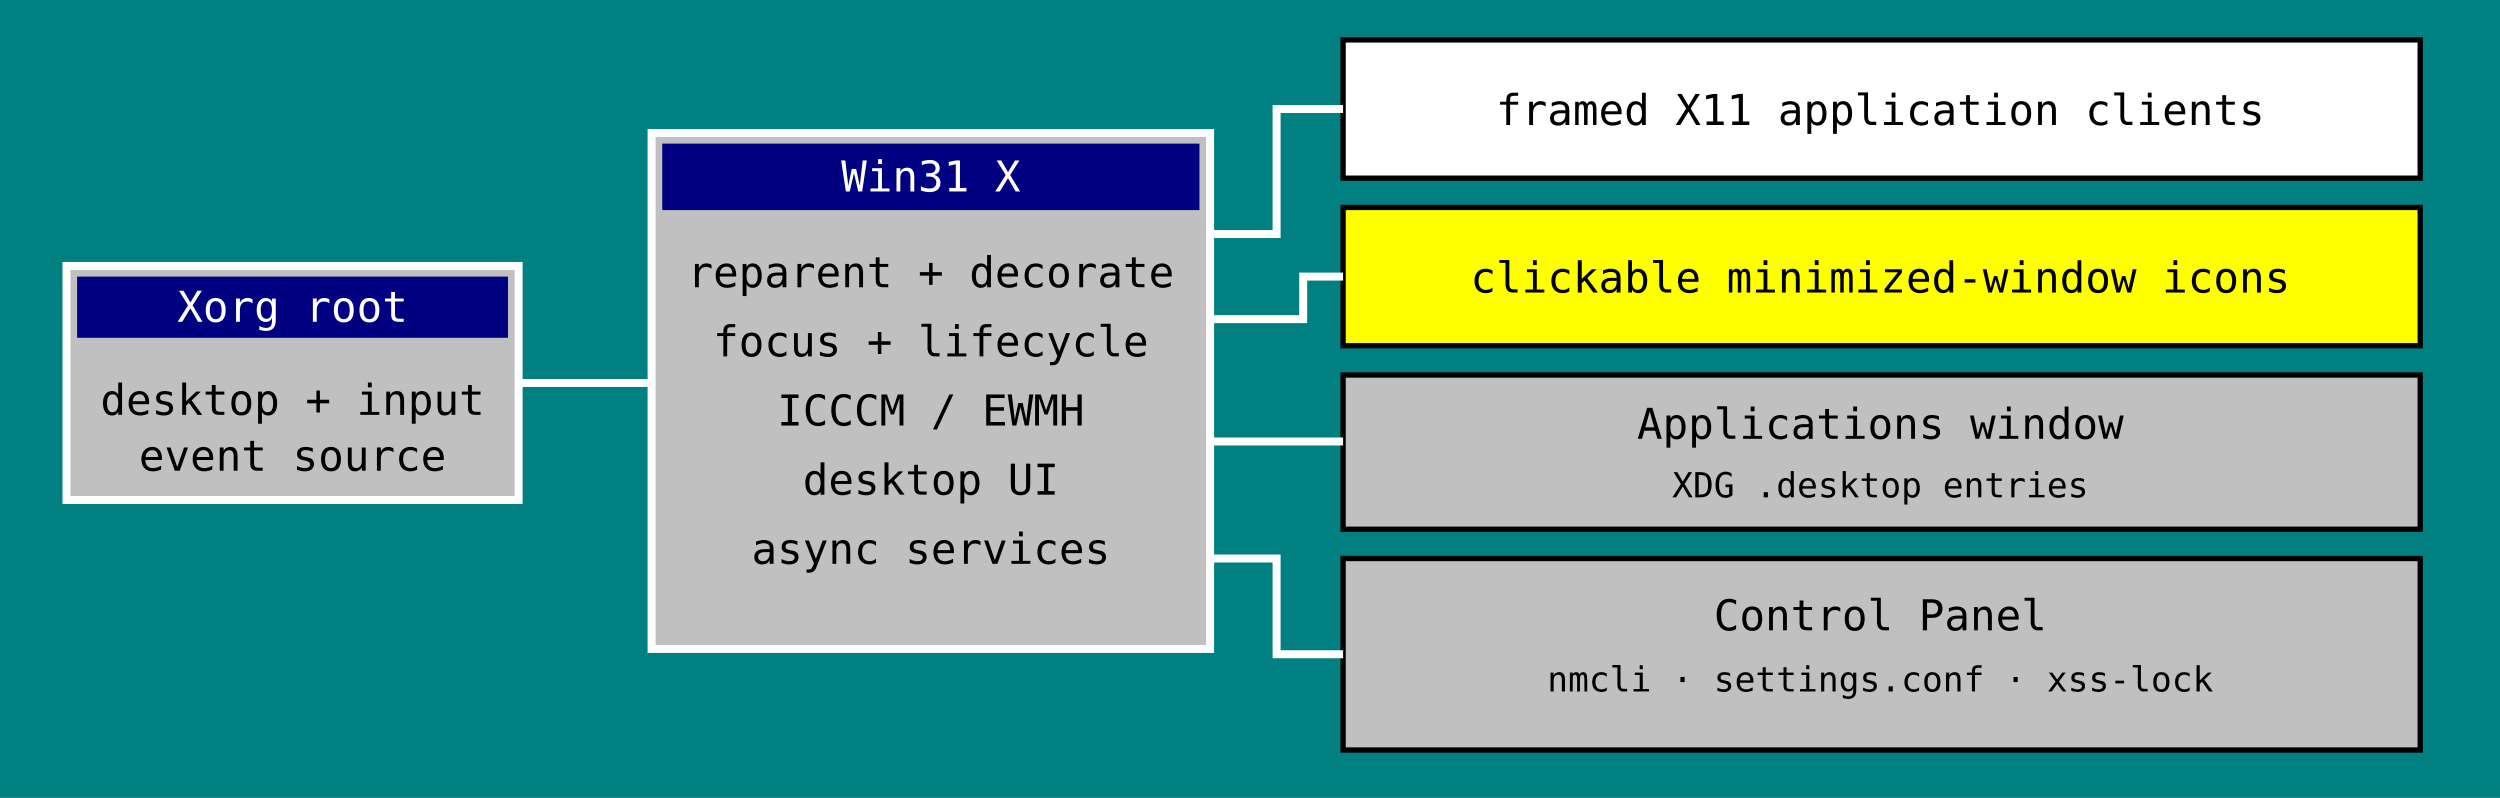
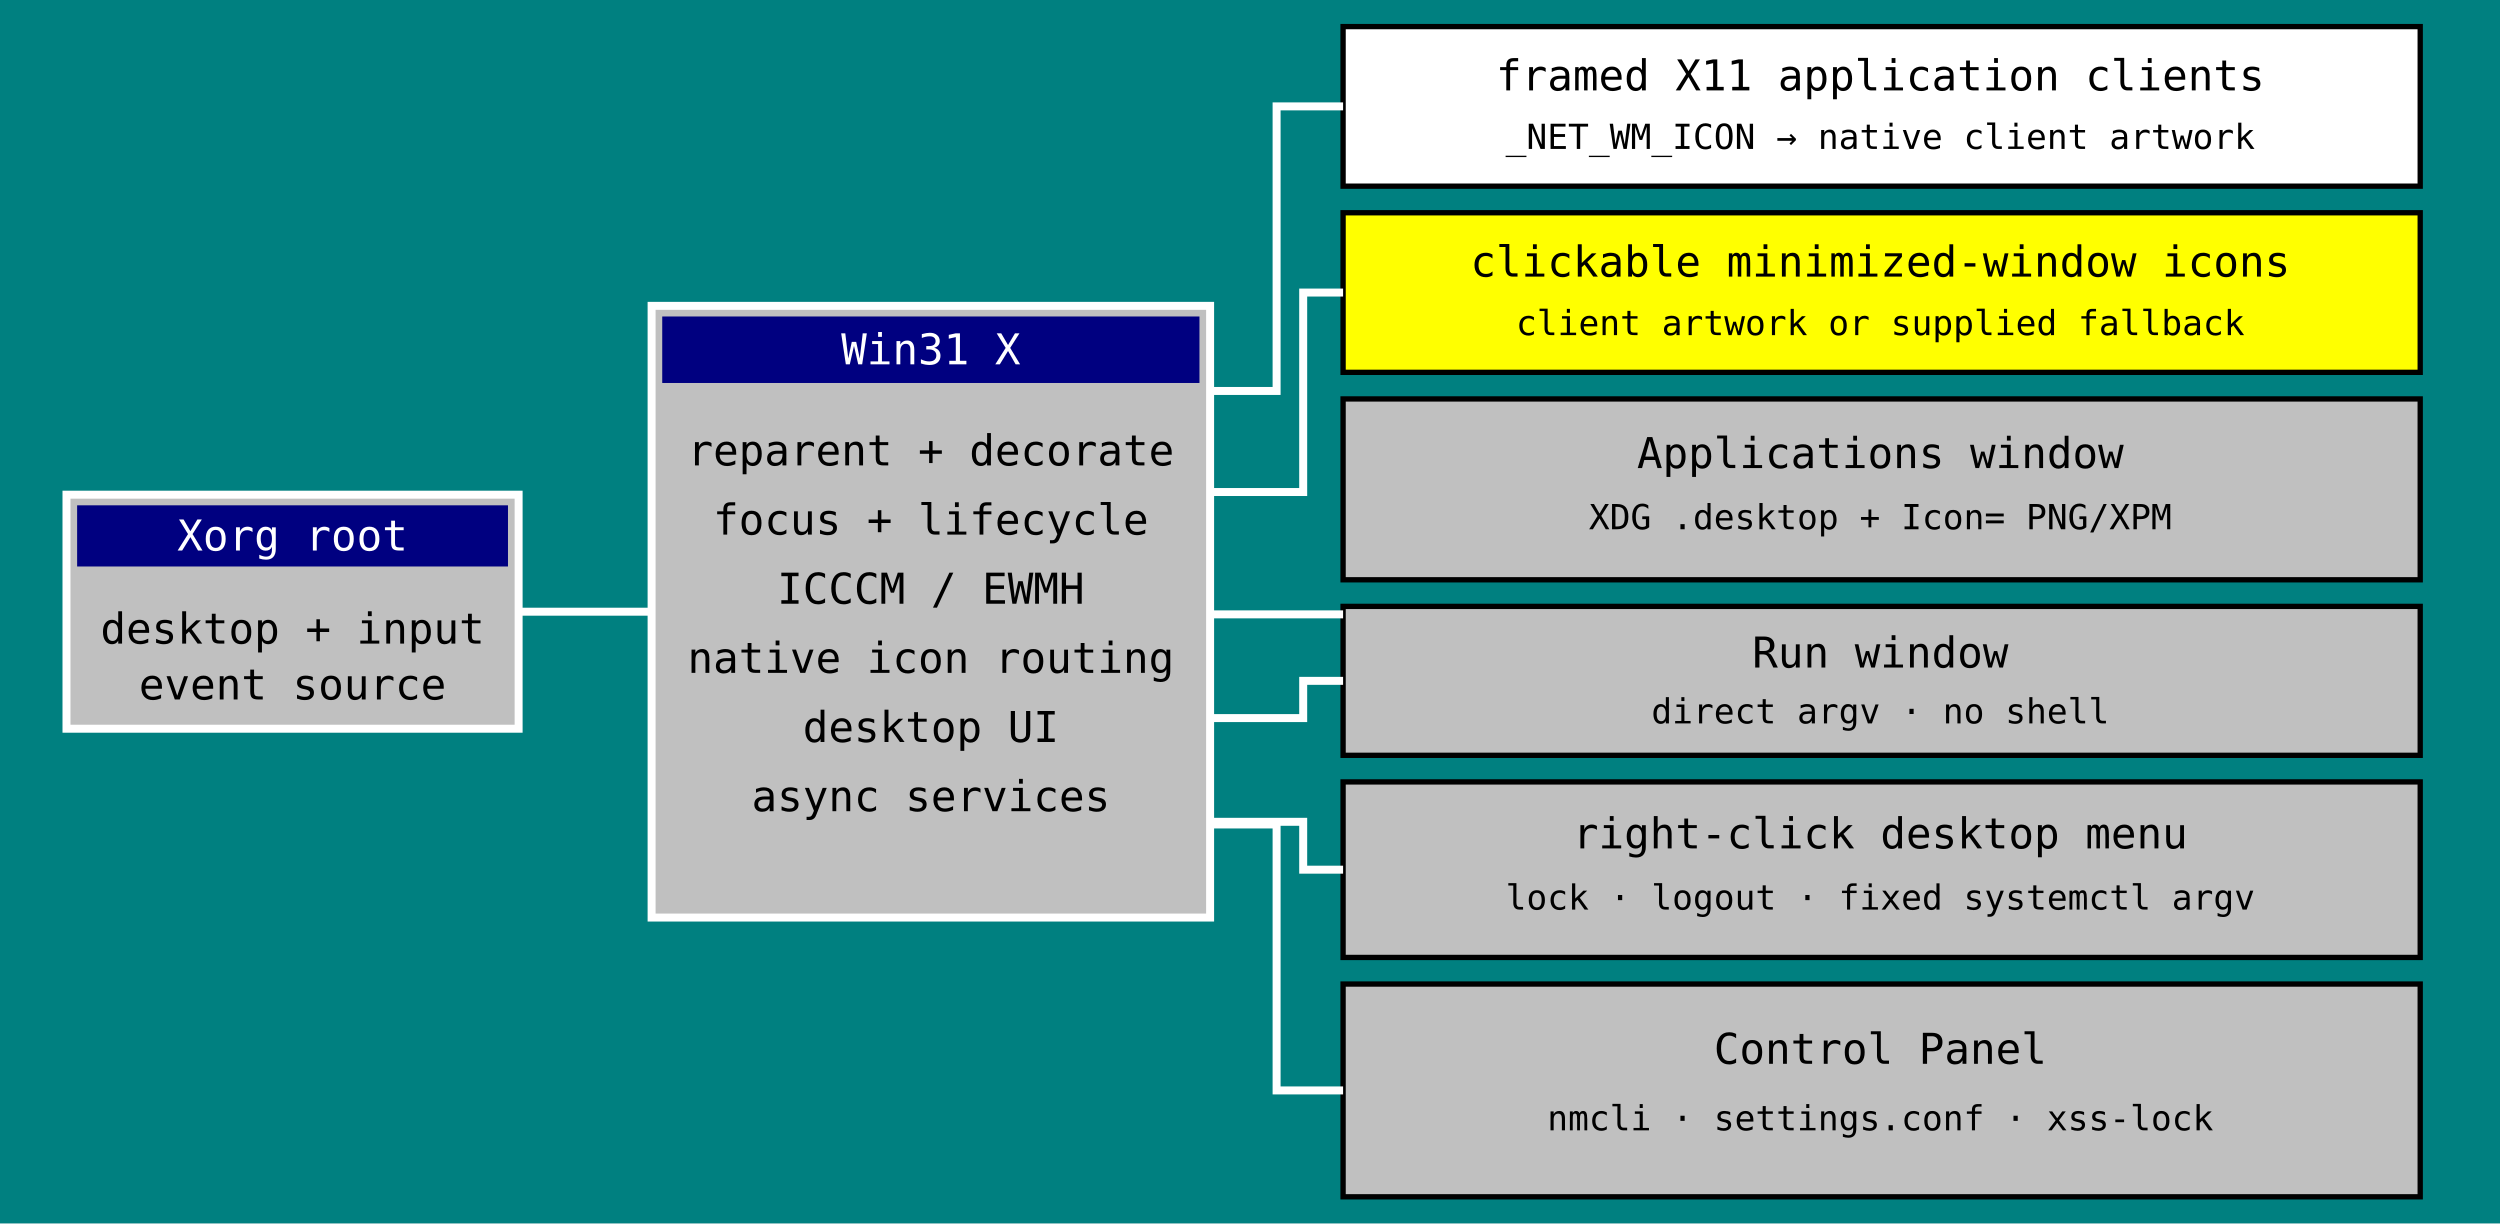
- <svg xmlns="http://www.w3.org/2000/svg" width="940" height="300" viewBox="0 0 940 300" role="img" aria-labelledby="title desc">
-   <rect width="940" height="300" fill="#008080" />
+ <svg xmlns="http://www.w3.org/2000/svg" width="940" height="460" viewBox="0 0 940 460" role="img" aria-labelledby="title desc">
+   <rect width="940" height="460" fill="#008080" />
  <g font-family="monospace" font-size="16" text-anchor="middle">
-     <rect x="25" y="100" width="170" height="88" fill="#c0c0c0" stroke="#fff" stroke-width="3" />
-     <rect x="29" y="104" width="162" height="23" fill="#000080" />
-     <text x="110" y="121" fill="#fff">Xorg root</text>
-     <text x="110" y="156" fill="#000">desktop + input</text>
-     <text x="110" y="177" fill="#000">event source</text>
-     <rect x="245" y="50" width="210" height="194" fill="#c0c0c0" stroke="#fff" stroke-width="3" />
-     <rect x="249" y="54" width="202" height="25" fill="#000080" />
-     <text x="350" y="72" fill="#fff">Win31 X</text>
-     <text x="350" y="108" fill="#000">reparent + decorate</text>
-     <text x="350" y="134" fill="#000">focus + lifecycle</text>
-     <text x="350" y="160" fill="#000">ICCCM / EWMH</text>
-     <text x="350" y="186" fill="#000">desktop UI</text>
-     <text x="350" y="212" fill="#000">async services</text>
-     <rect x="505" y="15" width="405" height="52" fill="#fff" stroke="#000" stroke-width="2" />
-     <text x="707" y="47" fill="#000">framed X11 application clients</text>
-     <rect x="505" y="78" width="405" height="52" fill="#ffff00" stroke="#000" stroke-width="2" />
-     <text x="707" y="110" fill="#000">clickable minimized-window icons</text>
-     <rect x="505" y="141" width="405" height="58" fill="#c0c0c0" stroke="#000" stroke-width="2" />
-     <text x="707" y="165" fill="#000">Applications window</text>
-     <text x="707" y="187" fill="#000" font-size="13">XDG .desktop entries</text>
-     <rect x="505" y="210" width="405" height="72" fill="#c0c0c0" stroke="#000" stroke-width="2" />
-     <text x="707" y="237" fill="#000">Control Panel</text>
-     <text x="707" y="260" fill="#000" font-size="13">nmcli · settings.conf · xss-lock</text>
+     <rect x="25" y="186" width="170" height="88" fill="#c0c0c0" stroke="#fff" stroke-width="3" />
+     <rect x="29" y="190" width="162" height="23" fill="#000080" />
+     <text x="110" y="207" fill="#fff">Xorg root</text>
+     <text x="110" y="242" fill="#000">desktop + input</text>
+     <text x="110" y="263" fill="#000">event source</text>
+     <rect x="245" y="115" width="210" height="230" fill="#c0c0c0" stroke="#fff" stroke-width="3" />
+     <rect x="249" y="119" width="202" height="25" fill="#000080" />
+     <text x="350" y="137" fill="#fff">Win31 X</text>
+     <text x="350" y="175" fill="#000">reparent + decorate</text>
+     <text x="350" y="201" fill="#000">focus + lifecycle</text>
+     <text x="350" y="227" fill="#000">ICCCM / EWMH</text>
+     <text x="350" y="253" fill="#000">native icon routing</text>
+     <text x="350" y="279" fill="#000">desktop UI</text>
+     <text x="350" y="305" fill="#000">async services</text>
+     <rect x="505" y="10" width="405" height="60" fill="#fff" stroke="#000" stroke-width="2" />
+     <text x="707" y="34" fill="#000">framed X11 application clients</text>
+     <text x="707" y="56" fill="#000" font-size="13">_NET_WM_ICON → native client artwork</text>
+     <rect x="505" y="80" width="405" height="60" fill="#ffff00" stroke="#000" stroke-width="2" />
+     <text x="707" y="104" fill="#000">clickable minimized-window icons</text>
+     <text x="707" y="126" fill="#000" font-size="13">client artwork or supplied fallback</text>
+     <rect x="505" y="150" width="405" height="68" fill="#c0c0c0" stroke="#000" stroke-width="2" />
+     <text x="707" y="176" fill="#000">Applications window</text>
+     <text x="707" y="199" fill="#000" font-size="13">XDG .desktop + Icon= PNG/XPM</text>
+     <rect x="505" y="228" width="405" height="56" fill="#c0c0c0" stroke="#000" stroke-width="2" />
+     <text x="707" y="251" fill="#000">Run window</text>
+     <text x="707" y="272" fill="#000" font-size="13">direct argv · no shell</text>
+     <rect x="505" y="294" width="405" height="66" fill="#c0c0c0" stroke="#000" stroke-width="2" />
+     <text x="707" y="319" fill="#000">right-click desktop menu</text>
+     <text x="707" y="342" fill="#000" font-size="13">lock · logout · fixed systemctl argv</text>
+     <rect x="505" y="370" width="405" height="80" fill="#c0c0c0" stroke="#000" stroke-width="2" />
+     <text x="707" y="400" fill="#000">Control Panel</text>
+     <text x="707" y="425" fill="#000" font-size="13">nmcli · settings.conf · xss-lock</text>
  </g>
  <g stroke="#fff" stroke-width="3" fill="none">
-     <path d="M195 144 H245" />
-     <path d="M455 88 H480 V41 H505" />
-     <path d="M455 120 H490 V104 H505" />
-     <path d="M455 166 H505" />
-     <path d="M455 210 H480 V246 H505" />
+     <path d="M195 230 H245" />
+     <path d="M455 147 H480 V40 H505" />
+     <path d="M455 185 H490 V110 H505" />
+     <path d="M455 231 H505" />
+     <path d="M455 270 H490 V256 H505" />
+     <path d="M455 309 H490 V327 H505" />
+     <path d="M455 310 H480 V410 H505" />
  </g>
</svg>
